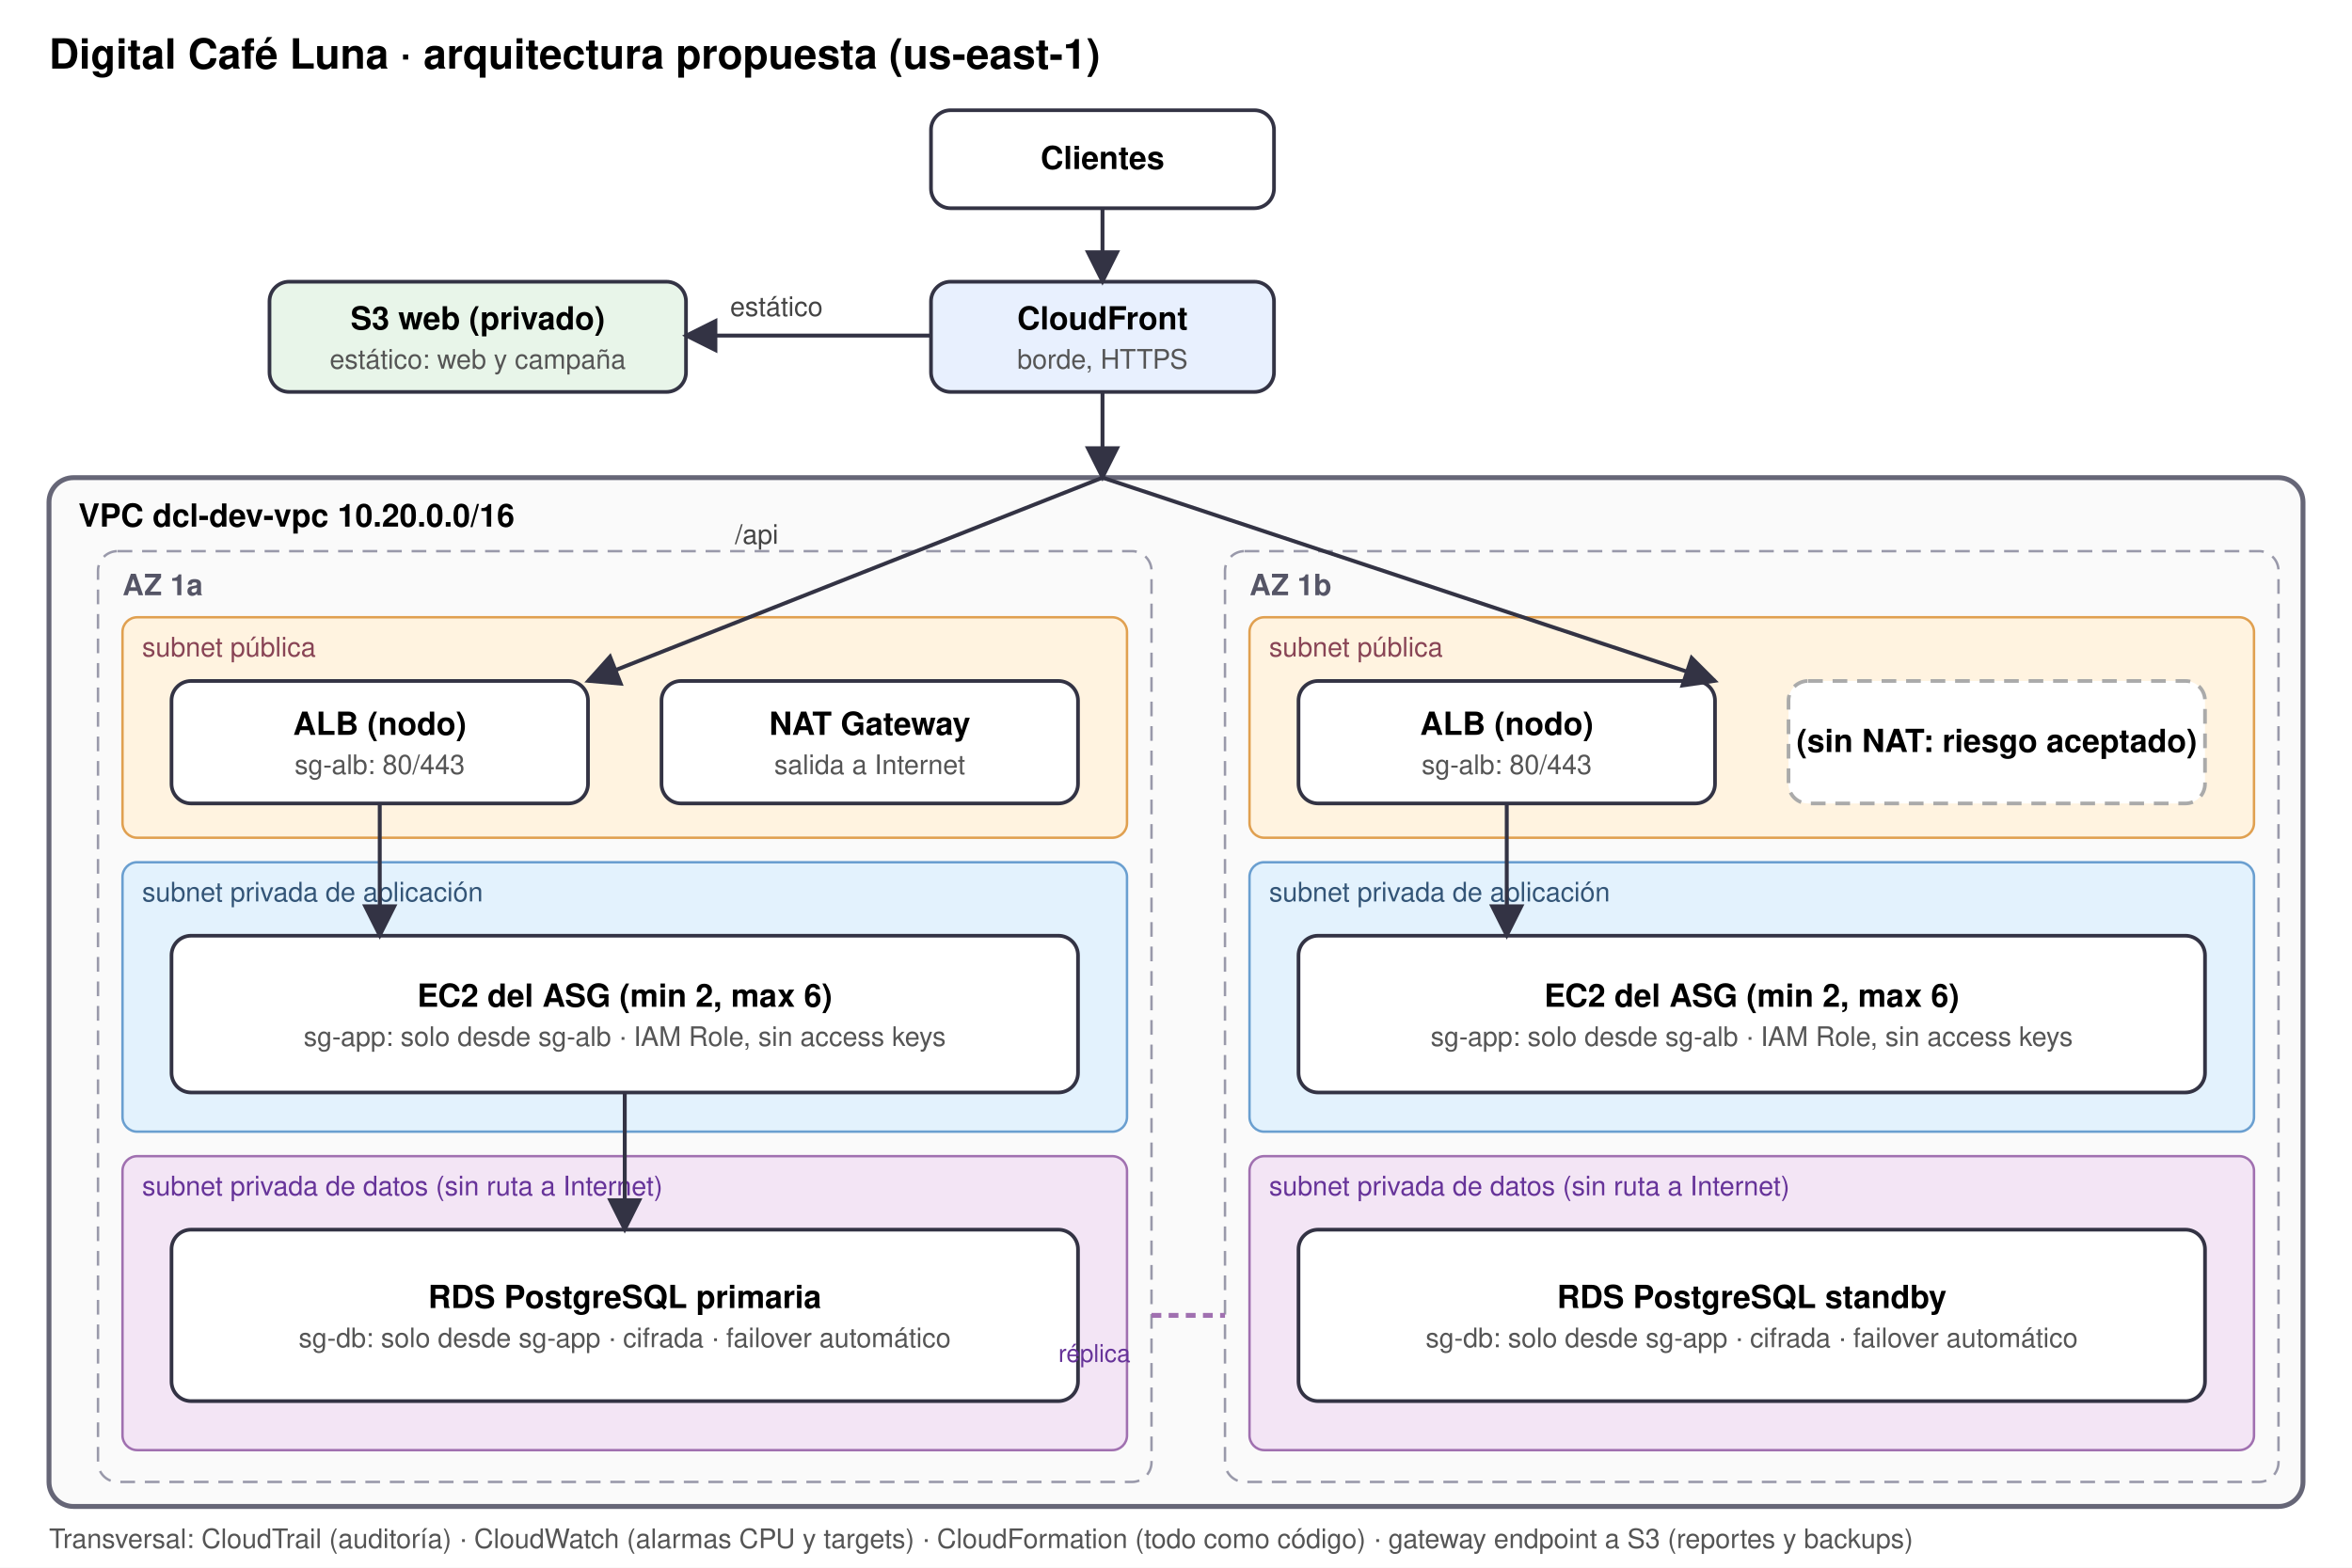
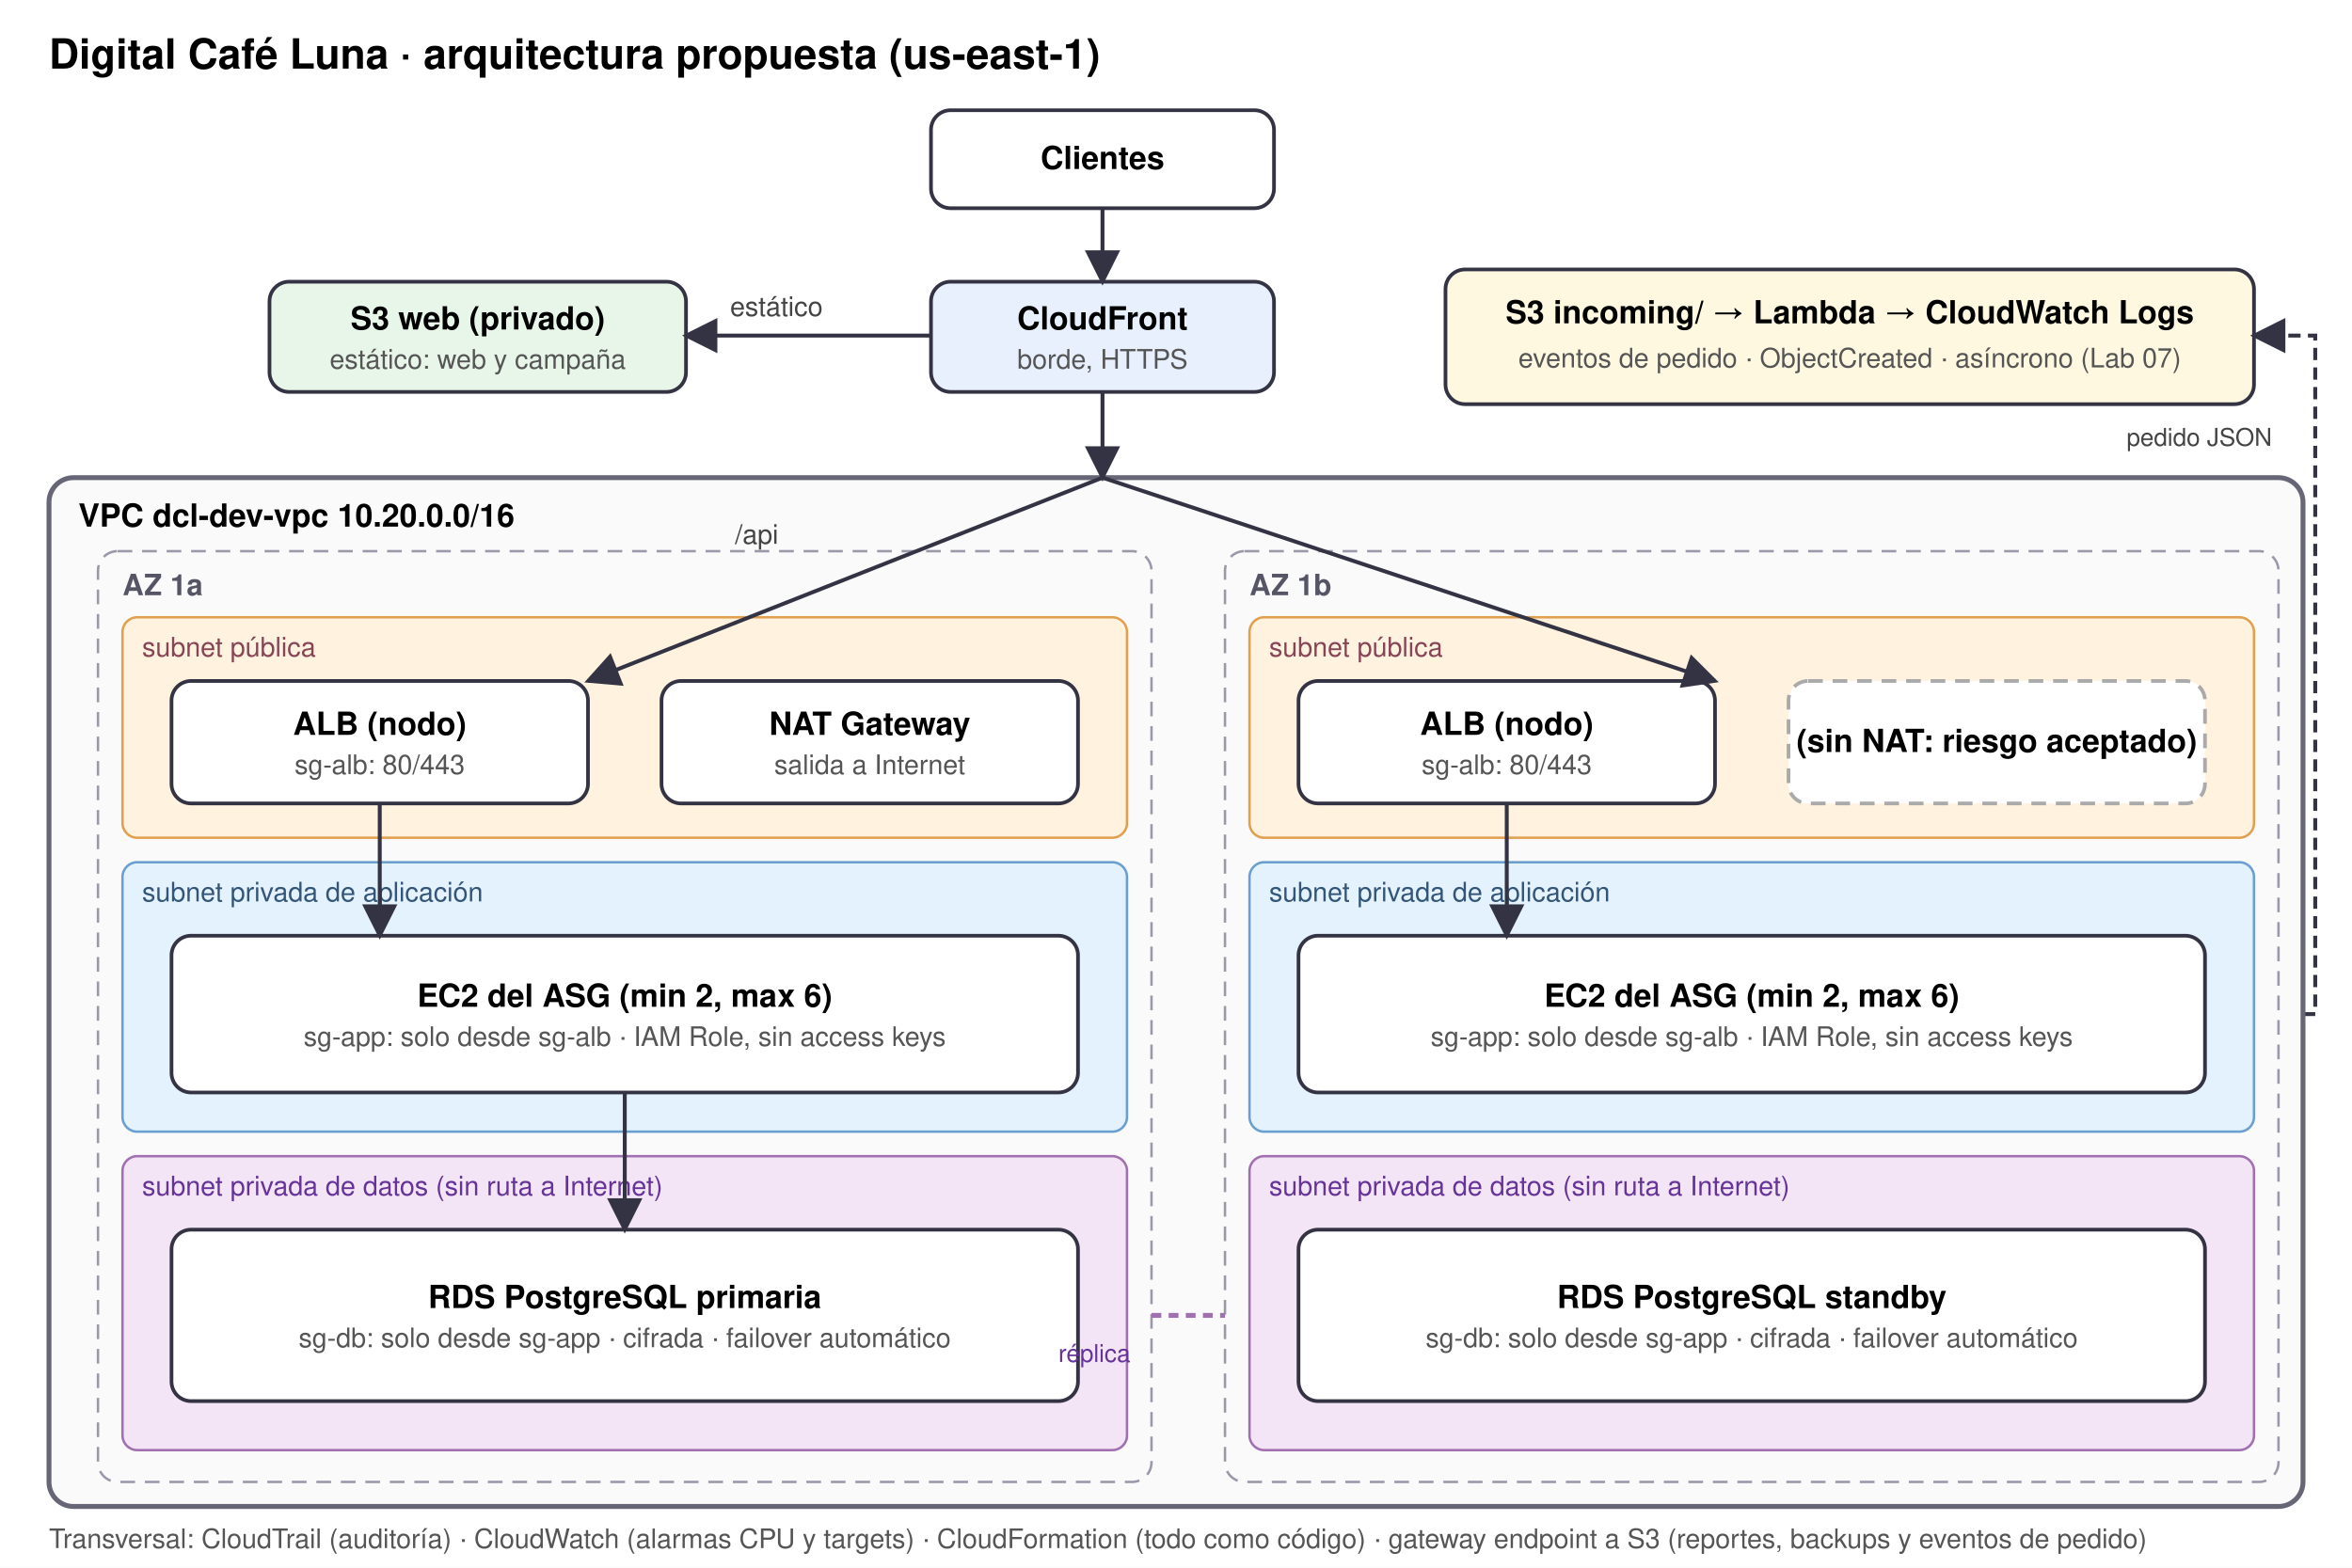
<svg xmlns="http://www.w3.org/2000/svg" viewBox="0 0 960 640" font-family="Helvetica,Arial,sans-serif">
  <defs>
    <marker id="a" markerWidth="9" markerHeight="9" refX="8" refY="4.5" orient="auto">
      <path d="M0,0 L9,4.5 L0,9 z" fill="#334" />
    </marker>
  </defs>
  <rect width="960" height="640" fill="#fff" />
  <text x="20" y="28" font-size="17" font-weight="700">Digital Café Luna · arquitectura propuesta (us-east-1)</text>
  <rect x="380" y="45" width="140" height="40" rx="8" fill="#fff" stroke="#334" stroke-width="1.5" />
  <text x="450.0" y="69.0" text-anchor="middle" font-size="13" font-weight="600">Clientes</text>
  <rect x="380" y="115" width="140" height="45" rx="8" fill="#e8f0fe" stroke="#334" stroke-width="1.5" />
  <text x="450.0" y="134.5" text-anchor="middle" font-size="13" font-weight="600">CloudFront</text>
  <text x="450.0" y="150.5" text-anchor="middle" font-size="11" fill="#555">borde, HTTPS</text>
  <rect x="110" y="115" width="170" height="45" rx="8" fill="#e8f5e9" stroke="#334" stroke-width="1.5" />
  <text x="195.0" y="134.5" text-anchor="middle" font-size="13" font-weight="600">S3 web (privado)</text>
  <text x="195.0" y="150.5" text-anchor="middle" font-size="11" fill="#555">estático: web y campaña</text>
  <line x1="450" y1="85" x2="450" y2="115" stroke="#334" stroke-width="1.6" marker-end="url(#a)" />
  <line x1="380" y1="137" x2="280" y2="137" stroke="#334" stroke-width="1.6" marker-end="url(#a)" />
  <text x="298" y="129" font-size="11" fill="#444">estático</text>
+   <rect x="590" y="110" width="330" height="55" rx="8" fill="#fff8e1" stroke="#334" stroke-width="1.5" />
+   <text x="755.0" y="132.0" text-anchor="middle" font-size="13" font-weight="600">S3 incoming/ → Lambda → CloudWatch Logs</text>
+   <text x="755.0" y="150.0" text-anchor="middle" font-size="11" fill="#555">eventos de pedido · ObjectCreated · asíncrono (Lab 07)</text>
+   <polyline points="900,414 945,414 945,137 920,137" fill="none" stroke="#334" stroke-width="1.6" stroke-dasharray="5 3" marker-end="url(#a)" />
+   <text x="868" y="182" font-size="10" fill="#444">pedido JSON</text>
  <rect x="20" y="195" width="920" height="420" rx="10" fill="#fafafa" stroke="#667" stroke-width="2" />
  <text x="32" y="215" font-size="13" font-weight="700">VPC dcl-dev-vpc 10.20.0.0/16</text>
  <rect x="40" y="225" width="430" height="380" rx="8" fill="none" stroke="#99a" stroke-dasharray="6 4" />
  <text x="50" y="243" font-size="12" font-weight="700" fill="#556">AZ 1a</text>
  <rect x="50" y="252" width="410" height="90" rx="6" fill="#fff3e0" stroke="#e0a050" />
  <text x="58" y="268" font-size="11" fill="#845">subnet pública</text>
  <rect x="70" y="278" width="170" height="50" rx="8" fill="#fff" stroke="#334" stroke-width="1.5" />
  <text x="155.0" y="300.0" text-anchor="middle" font-size="13" font-weight="600">ALB (nodo)</text>
  <text x="155.0" y="316.0" text-anchor="middle" font-size="11" fill="#555">sg-alb: 80/443</text>
  <rect x="270" y="278" width="170" height="50" rx="8" fill="#fff" stroke="#334" stroke-width="1.5" />
  <text x="355.0" y="300.0" text-anchor="middle" font-size="13" font-weight="600">NAT Gateway</text>
  <text x="355.0" y="316.0" text-anchor="middle" font-size="11" fill="#555">salida a Internet</text>
  <rect x="50" y="352" width="410" height="110" rx="6" fill="#e3f2fd" stroke="#6a9fd0" />
  <text x="58" y="368" font-size="11" fill="#357">subnet privada de aplicación</text>
  <rect x="70" y="382" width="370" height="64" rx="8" fill="#fff" stroke="#334" stroke-width="1.5" />
  <text x="255.0" y="411.0" text-anchor="middle" font-size="13" font-weight="600">EC2 del ASG (min 2, max 6)</text>
  <text x="255.0" y="427.0" text-anchor="middle" font-size="11" fill="#555">sg-app: solo desde sg-alb · IAM Role, sin access keys</text>
  <rect x="50" y="472" width="410" height="120" rx="6" fill="#f3e5f5" stroke="#a070b0" />
  <text x="58" y="488" font-size="11" fill="#639">subnet privada de datos (sin ruta a Internet)</text>
  <rect x="70" y="502" width="370" height="70" rx="8" fill="#fff" stroke="#334" stroke-width="1.5" />
  <text x="255.0" y="534.0" text-anchor="middle" font-size="13" font-weight="600">RDS PostgreSQL primaria</text>
  <text x="255.0" y="550.0" text-anchor="middle" font-size="11" fill="#555">sg-db: solo desde sg-app · cifrada · failover automático</text>
  <line x1="155" y1="328" x2="155" y2="382" stroke="#334" stroke-width="1.6" marker-end="url(#a)" />
  <line x1="255" y1="446" x2="255" y2="502" stroke="#334" stroke-width="1.6" marker-end="url(#a)" />
  <rect x="500" y="225" width="430" height="380" rx="8" fill="none" stroke="#99a" stroke-dasharray="6 4" />
  <text x="510" y="243" font-size="12" font-weight="700" fill="#556">AZ 1b</text>
  <rect x="510" y="252" width="410" height="90" rx="6" fill="#fff3e0" stroke="#e0a050" />
  <text x="518" y="268" font-size="11" fill="#845">subnet pública</text>
  <rect x="530" y="278" width="170" height="50" rx="8" fill="#fff" stroke="#334" stroke-width="1.5" />
  <text x="615.0" y="300.0" text-anchor="middle" font-size="13" font-weight="600">ALB (nodo)</text>
  <text x="615.0" y="316.0" text-anchor="middle" font-size="11" fill="#555">sg-alb: 80/443</text>
  <rect x="730" y="278" width="170" height="50" rx="8" fill="#fff" stroke="#aaa" stroke-width="1.5" stroke-dasharray="6 4" />
  <text x="815.0" y="307.0" text-anchor="middle" font-size="13" font-weight="600">(sin NAT: riesgo aceptado)</text>
  <rect x="510" y="352" width="410" height="110" rx="6" fill="#e3f2fd" stroke="#6a9fd0" />
  <text x="518" y="368" font-size="11" fill="#357">subnet privada de aplicación</text>
  <rect x="530" y="382" width="370" height="64" rx="8" fill="#fff" stroke="#334" stroke-width="1.5" />
  <text x="715.0" y="411.0" text-anchor="middle" font-size="13" font-weight="600">EC2 del ASG (min 2, max 6)</text>
  <text x="715.0" y="427.0" text-anchor="middle" font-size="11" fill="#555">sg-app: solo desde sg-alb · IAM Role, sin access keys</text>
  <rect x="510" y="472" width="410" height="120" rx="6" fill="#f3e5f5" stroke="#a070b0" />
  <text x="518" y="488" font-size="11" fill="#639">subnet privada de datos (sin ruta a Internet)</text>
  <rect x="530" y="502" width="370" height="70" rx="8" fill="#fff" stroke="#334" stroke-width="1.5" />
  <text x="715.0" y="534.0" text-anchor="middle" font-size="13" font-weight="600">RDS PostgreSQL standby</text>
  <text x="715.0" y="550.0" text-anchor="middle" font-size="11" fill="#555">sg-db: solo desde sg-app · cifrada · failover automático</text>
  <line x1="615" y1="328" x2="615" y2="382" stroke="#334" stroke-width="1.6" marker-end="url(#a)" />
  <line x1="450" y1="160" x2="450" y2="195" stroke="#334" stroke-width="1.6" marker-end="url(#a)" />
  <line x1="450" y1="195" x2="240" y2="278" stroke="#334" stroke-width="1.6" marker-end="url(#a)" />
  <text x="300" y="222" font-size="11" fill="#444">/api</text>
  <line x1="450" y1="195" x2="700" y2="278" stroke="#334" stroke-width="1.6" marker-end="url(#a)" />
  <line x1="470" y1="537" x2="500" y2="537" stroke="#a070b0" stroke-width="2" stroke-dasharray="4 3" />
  <text x="432" y="556" font-size="10" fill="#639">réplica</text>
-   <text x="20" y="632" font-size="11" fill="#555">Transversal: CloudTrail (auditoría) · CloudWatch (alarmas CPU y targets) · CloudFormation (todo como código) · gateway endpoint a S3 (reportes y backups)</text>
+   <text x="20" y="632" font-size="11" fill="#555">Transversal: CloudTrail (auditoría) · CloudWatch (alarmas CPU y targets) · CloudFormation (todo como código) · gateway endpoint a S3 (reportes, backups y eventos de pedido)</text>
</svg>
